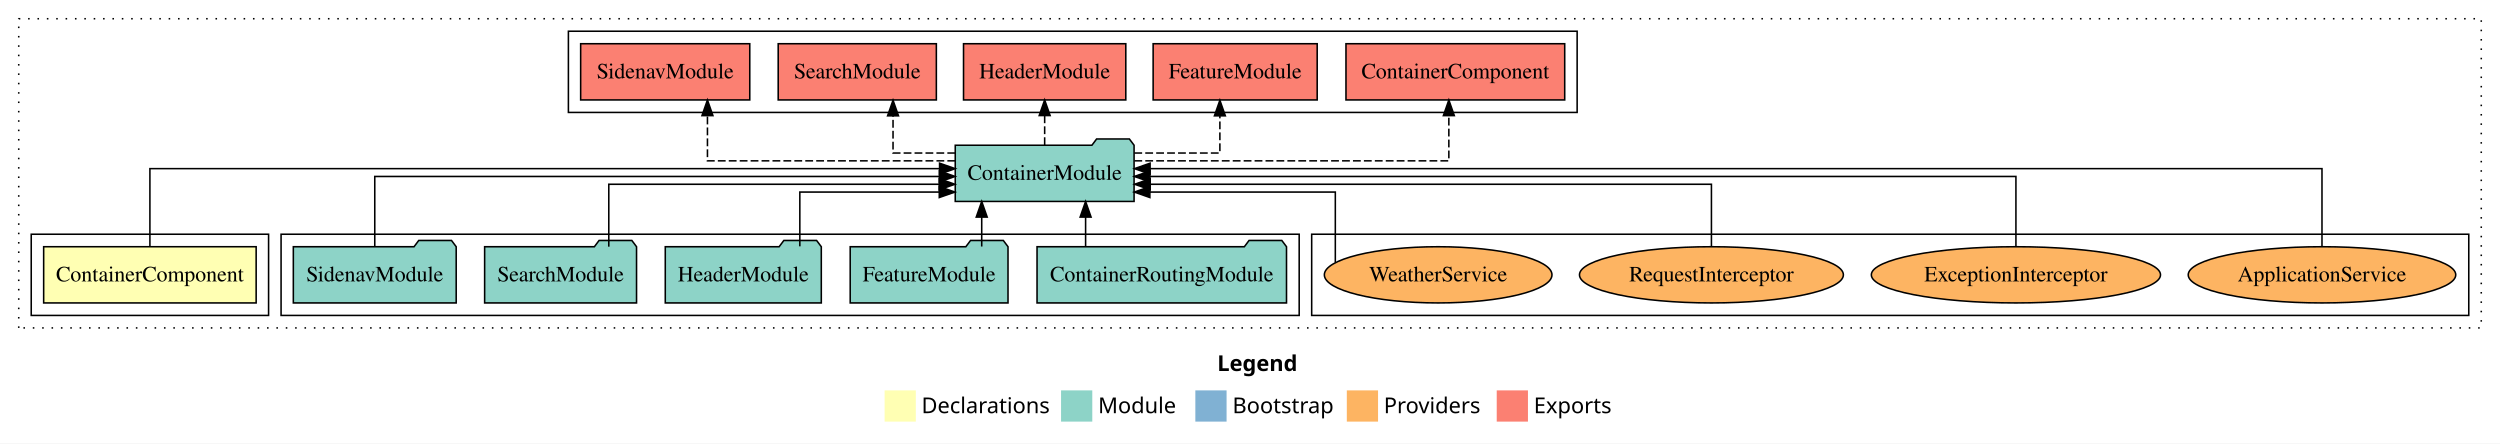
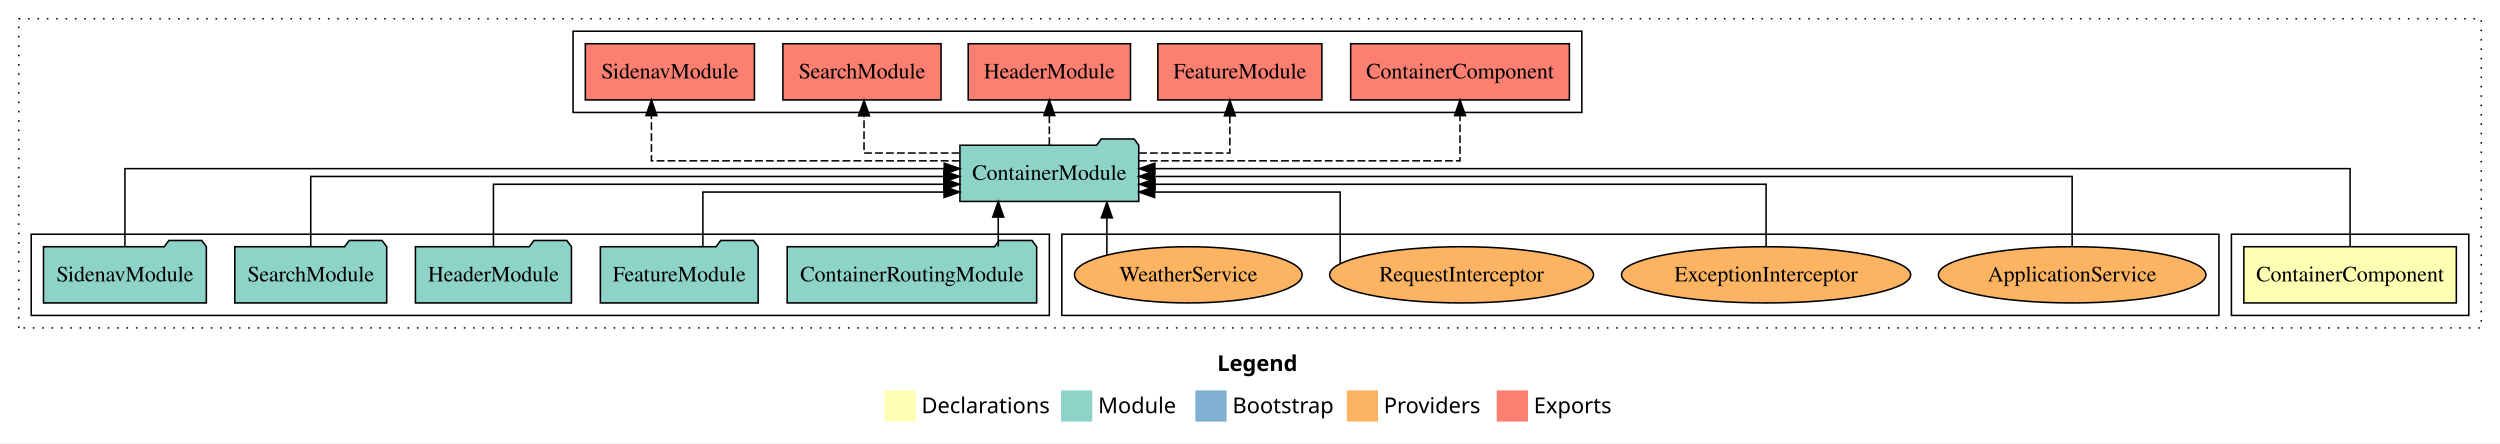
<svg xmlns="http://www.w3.org/2000/svg" width="1601pt" height="284pt" viewBox="0.00 0.00 1601.00 284.00">
  <g id="graph0" class="graph" transform="scale(1 1) rotate(0) translate(4 280)">
    <polygon fill="white" stroke="transparent" points="-4,4 -4,-280 1597,-280 1597,4 -4,4" />
    <text text-anchor="start" x="775.51" y="-42.4" font-family="sans-serif" font-weight="bold" font-size="14.00">Legend</text>
    <polygon fill="#ffffb3" stroke="transparent" points="562.5,-10 562.5,-30 582.5,-30 582.5,-10 562.5,-10" />
    <text text-anchor="start" x="586.13" y="-15.4" font-family="sans-serif" font-size="14.00">  Declarations</text>
    <polygon fill="#8dd3c7" stroke="transparent" points="675.5,-10 675.5,-30 695.5,-30 695.5,-10 675.5,-10" />
    <text text-anchor="start" x="699.23" y="-15.4" font-family="sans-serif" font-size="14.00">  Module</text>
    <polygon fill="#80b1d3" stroke="transparent" points="761.5,-10 761.5,-30 781.5,-30 781.5,-10 761.5,-10" />
    <text text-anchor="start" x="785.28" y="-15.4" font-family="sans-serif" font-size="14.00">  Bootstrap</text>
    <polygon fill="#fdb462" stroke="transparent" points="858.5,-10 858.5,-30 878.5,-30 878.5,-10 858.5,-10" />
    <text text-anchor="start" x="882.17" y="-15.4" font-family="sans-serif" font-size="14.00">  Providers</text>
    <polygon fill="#fb8072" stroke="transparent" points="954.5,-10 954.5,-30 974.5,-30 974.5,-10 954.5,-10" />
    <text text-anchor="start" x="978.23" y="-15.4" font-family="sans-serif" font-size="14.00">  Exports</text>
    <g id="clust1" class="cluster">
      <polygon fill="none" stroke="black" stroke-dasharray="1,5" points="8,-70 8,-268 1585,-268 1585,-70 8,-70" />
    </g>
+     <g id="clust5" class="cluster">
+       <polygon fill="none" stroke="black" points="363,-208 363,-260 1009,-260 1009,-208 363,-208" />
+     </g>
+     <g id="clust2" class="cluster">
+       <polygon fill="none" stroke="black" points="1425,-78 1425,-130 1577,-130 1577,-78 1425,-78" />
+     </g>
    <g id="clust7" class="cluster">
-       <polygon fill="none" stroke="black" points="836,-78 836,-130 1577,-130 1577,-78 836,-78" />
+       <polygon fill="none" stroke="black" points="676,-78 676,-130 1417,-130 1417,-78 676,-78" />
    </g>
    <g id="clust4" class="cluster">
-       <polygon fill="none" stroke="black" points="176,-78 176,-130 828,-130 828,-78 176,-78" />
-     </g>
-     <g id="clust5" class="cluster">
-       <polygon fill="none" stroke="black" points="360,-208 360,-260 1006,-260 1006,-208 360,-208" />
-     </g>
-     <g id="clust2" class="cluster">
-       <polygon fill="none" stroke="black" points="16,-78 16,-130 168,-130 168,-78 16,-78" />
+       <polygon fill="none" stroke="black" points="16,-78 16,-130 668,-130 668,-78 16,-78" />
    </g>
    <g id="node1" class="node">
-       <polygon fill="#ffffb3" stroke="black" points="160.04,-122 23.96,-122 23.96,-86 160.04,-86 160.04,-122" />
-       <text text-anchor="middle" x="92" y="-99.8" font-family="Times,serif" font-size="14.00">ContainerComponent</text>
+       <polygon fill="#ffffb3" stroke="black" points="1569.04,-122 1432.96,-122 1432.96,-86 1569.04,-86 1569.04,-122" />
+       <text text-anchor="middle" x="1501" y="-99.8" font-family="Times,serif" font-size="14.00">ContainerComponent</text>
    </g>
    <g id="node2" class="node">
-       <polygon fill="#8dd3c7" stroke="black" points="722.26,-187 719.26,-191 698.26,-191 695.26,-187 607.74,-187 607.74,-151 722.26,-151 722.26,-187" />
-       <text text-anchor="middle" x="665" y="-164.8" font-family="Times,serif" font-size="14.00">ContainerModule</text>
+       <polygon fill="#8dd3c7" stroke="black" points="725.26,-187 722.26,-191 701.26,-191 698.26,-187 610.74,-187 610.74,-151 725.26,-151 725.26,-187" />
+       <text text-anchor="middle" x="668" y="-164.8" font-family="Times,serif" font-size="14.00">ContainerModule</text>
    </g>
    <g id="edge1" class="edge">
-       <path fill="none" stroke="black" d="M92,-122.22C92,-142.37 92,-172 92,-172 92,-172 597.7,-172 597.7,-172" />
-       <polygon fill="black" stroke="black" points="597.7,-175.5 607.7,-172 597.7,-168.5 597.7,-175.5" />
+       <path fill="none" stroke="black" d="M1501,-122.22C1501,-142.37 1501,-172 1501,-172 1501,-172 735.58,-172 735.58,-172" />
+       <polygon fill="black" stroke="black" points="735.58,-168.5 725.58,-172 735.58,-175.5 735.58,-168.5" />
    </g>
    <g id="node8" class="node">
-       <polygon fill="#fb8072" stroke="black" points="998.04,-252 857.96,-252 857.96,-216 998.04,-216 998.04,-252" />
-       <text text-anchor="middle" x="928" y="-229.8" font-family="Times,serif" font-size="14.00">ContainerComponent </text>
+       <polygon fill="#fb8072" stroke="black" points="1001.04,-252 860.96,-252 860.96,-216 1001.04,-216 1001.04,-252" />
+       <text text-anchor="middle" x="931" y="-229.8" font-family="Times,serif" font-size="14.00">ContainerComponent </text>
    </g>
    <g id="edge7" class="edge">
-       <path fill="none" stroke="black" stroke-dasharray="5,2" d="M722.44,-177C798.7,-177 923.84,-177 923.84,-177 923.84,-177 923.84,-205.96 923.84,-205.96" />
-       <polygon fill="black" stroke="black" points="920.34,-205.96 923.84,-215.96 927.34,-205.96 920.34,-205.96" />
+       <path fill="none" stroke="black" stroke-dasharray="5,2" d="M725.39,-177C802.78,-177 931,-177 931,-177 931,-177 931,-205.96 931,-205.96" />
+       <polygon fill="black" stroke="black" points="927.5,-205.96 931,-215.96 934.5,-205.96 927.5,-205.96" />
    </g>
    <g id="node9" class="node">
-       <polygon fill="#fb8072" stroke="black" points="839.53,-252 734.47,-252 734.47,-216 839.53,-216 839.53,-252" />
-       <text text-anchor="middle" x="787" y="-229.8" font-family="Times,serif" font-size="14.00">FeatureModule </text>
+       <polygon fill="#fb8072" stroke="black" points="842.53,-252 737.47,-252 737.47,-216 842.53,-216 842.53,-252" />
+       <text text-anchor="middle" x="790" y="-229.8" font-family="Times,serif" font-size="14.00">FeatureModule </text>
    </g>
    <g id="edge8" class="edge">
-       <path fill="none" stroke="black" stroke-dasharray="5,2" d="M722.42,-182C750.03,-182 777.21,-182 777.21,-182 777.21,-182 777.21,-205.81 777.21,-205.81" />
-       <polygon fill="black" stroke="black" points="773.71,-205.81 777.21,-215.81 780.71,-205.81 773.71,-205.81" />
+       <path fill="none" stroke="black" stroke-dasharray="5,2" d="M725.46,-182C754.47,-182 783.59,-182 783.59,-182 783.59,-182 783.59,-205.81 783.59,-205.81" />
+       <polygon fill="black" stroke="black" points="780.09,-205.81 783.59,-215.81 787.09,-205.81 780.09,-205.81" />
    </g>
    <g id="node10" class="node">
-       <polygon fill="#fb8072" stroke="black" points="716.96,-252 613.04,-252 613.04,-216 716.96,-216 716.96,-252" />
-       <text text-anchor="middle" x="665" y="-229.8" font-family="Times,serif" font-size="14.00">HeaderModule </text>
+       <polygon fill="#fb8072" stroke="black" points="719.96,-252 616.04,-252 616.04,-216 719.96,-216 719.96,-252" />
+       <text text-anchor="middle" x="668" y="-229.8" font-family="Times,serif" font-size="14.00">HeaderModule </text>
    </g>
    <g id="edge9" class="edge">
-       <path fill="none" stroke="black" stroke-dasharray="5,2" d="M665,-187.11C665,-187.11 665,-205.99 665,-205.99" />
-       <polygon fill="black" stroke="black" points="661.5,-205.99 665,-215.99 668.5,-205.99 661.5,-205.99" />
+       <path fill="none" stroke="black" stroke-dasharray="5,2" d="M668,-187.11C668,-187.11 668,-205.99 668,-205.99" />
+       <polygon fill="black" stroke="black" points="664.5,-205.99 668,-215.99 671.5,-205.99 664.5,-205.99" />
    </g>
    <g id="node11" class="node">
-       <polygon fill="#fb8072" stroke="black" points="595.64,-252 494.36,-252 494.36,-216 595.64,-216 595.64,-252" />
-       <text text-anchor="middle" x="545" y="-229.8" font-family="Times,serif" font-size="14.00">SearchModule </text>
+       <polygon fill="#fb8072" stroke="black" points="598.64,-252 497.36,-252 497.36,-216 598.64,-216 598.64,-252" />
+       <text text-anchor="middle" x="548" y="-229.8" font-family="Times,serif" font-size="14.00">SearchModule </text>
    </g>
    <g id="edge10" class="edge">
-       <path fill="none" stroke="black" stroke-dasharray="5,2" d="M607.68,-182C586.65,-182 567.9,-182 567.9,-182 567.9,-182 567.9,-205.81 567.9,-205.81" />
-       <polygon fill="black" stroke="black" points="564.4,-205.81 567.9,-215.81 571.4,-205.81 564.4,-205.81" />
+       <path fill="none" stroke="black" stroke-dasharray="5,2" d="M610.4,-182C580.16,-182 549.32,-182 549.32,-182 549.32,-182 549.32,-205.81 549.32,-205.81" />
+       <polygon fill="black" stroke="black" points="545.82,-205.81 549.32,-215.81 552.82,-205.81 545.82,-205.81" />
    </g>
    <g id="node12" class="node">
-       <polygon fill="#fb8072" stroke="black" points="476.15,-252 367.85,-252 367.85,-216 476.15,-216 476.15,-252" />
-       <text text-anchor="middle" x="422" y="-229.8" font-family="Times,serif" font-size="14.00">SidenavModule </text>
+       <polygon fill="#fb8072" stroke="black" points="479.15,-252 370.85,-252 370.85,-216 479.15,-216 479.15,-252" />
+       <text text-anchor="middle" x="425" y="-229.8" font-family="Times,serif" font-size="14.00">SidenavModule </text>
    </g>
    <g id="edge11" class="edge">
-       <path fill="none" stroke="black" stroke-dasharray="5,2" d="M607.7,-177C543.72,-177 449.05,-177 449.05,-177 449.05,-177 449.05,-205.96 449.05,-205.96" />
-       <polygon fill="black" stroke="black" points="445.55,-205.96 449.05,-215.96 452.55,-205.96 445.55,-205.96" />
+       <path fill="none" stroke="black" stroke-dasharray="5,2" d="M610.5,-177C535.34,-177 413.18,-177 413.18,-177 413.18,-177 413.18,-205.96 413.18,-205.96" />
+       <polygon fill="black" stroke="black" points="409.68,-205.96 413.18,-215.96 416.68,-205.96 409.68,-205.96" />
    </g>
    <g id="node3" class="node">
-       <polygon fill="#8dd3c7" stroke="black" points="819.88,-122 816.88,-126 795.88,-126 792.88,-122 660.12,-122 660.12,-86 819.88,-86 819.88,-122" />
-       <text text-anchor="middle" x="740" y="-99.8" font-family="Times,serif" font-size="14.00">ContainerRoutingModule</text>
+       <polygon fill="#8dd3c7" stroke="black" points="659.88,-122 656.88,-126 635.88,-126 632.88,-122 500.12,-122 500.12,-86 659.88,-86 659.88,-122" />
+       <text text-anchor="middle" x="580" y="-99.8" font-family="Times,serif" font-size="14.00">ContainerRoutingModule</text>
    </g>
    <g id="edge2" class="edge">
-       <path fill="none" stroke="black" d="M691.22,-122.11C691.22,-122.11 691.22,-140.99 691.22,-140.99" />
-       <polygon fill="black" stroke="black" points="687.72,-140.99 691.22,-150.99 694.72,-140.99 687.72,-140.99" />
+       <path fill="none" stroke="black" d="M635.28,-122.11C635.28,-122.11 635.28,-140.99 635.28,-140.99" />
+       <polygon fill="black" stroke="black" points="631.78,-140.99 635.28,-150.99 638.78,-140.99 631.78,-140.99" />
    </g>
    <g id="node4" class="node">
-       <polygon fill="#8dd3c7" stroke="black" points="641.53,-122 638.53,-126 617.53,-126 614.53,-122 540.47,-122 540.47,-86 641.53,-86 641.53,-122" />
-       <text text-anchor="middle" x="591" y="-99.8" font-family="Times,serif" font-size="14.00">FeatureModule</text>
+       <polygon fill="#8dd3c7" stroke="black" points="481.53,-122 478.53,-126 457.53,-126 454.53,-122 380.47,-122 380.47,-86 481.53,-86 481.53,-122" />
+       <text text-anchor="middle" x="431" y="-99.8" font-family="Times,serif" font-size="14.00">FeatureModule</text>
    </g>
    <g id="edge3" class="edge">
-       <path fill="none" stroke="black" d="M624.69,-122.11C624.69,-122.11 624.69,-140.99 624.69,-140.99" />
-       <polygon fill="black" stroke="black" points="621.19,-140.99 624.69,-150.99 628.19,-140.99 621.19,-140.99" />
+       <path fill="none" stroke="black" d="M446.13,-122.24C446.13,-137.57 446.13,-157 446.13,-157 446.13,-157 600.57,-157 600.57,-157" />
+       <polygon fill="black" stroke="black" points="600.57,-160.5 610.57,-157 600.57,-153.5 600.57,-160.5" />
    </g>
    <g id="node5" class="node">
-       <polygon fill="#8dd3c7" stroke="black" points="521.96,-122 518.96,-126 497.96,-126 494.96,-122 422.04,-122 422.04,-86 521.96,-86 521.96,-122" />
-       <text text-anchor="middle" x="472" y="-99.8" font-family="Times,serif" font-size="14.00">HeaderModule</text>
+       <polygon fill="#8dd3c7" stroke="black" points="361.96,-122 358.96,-126 337.96,-126 334.96,-122 262.04,-122 262.04,-86 361.96,-86 361.96,-122" />
+       <text text-anchor="middle" x="312" y="-99.8" font-family="Times,serif" font-size="14.00">HeaderModule</text>
    </g>
    <g id="edge4" class="edge">
-       <path fill="none" stroke="black" d="M508.21,-122.24C508.21,-137.57 508.21,-157 508.21,-157 508.21,-157 597.51,-157 597.51,-157" />
-       <polygon fill="black" stroke="black" points="597.51,-160.5 607.51,-157 597.51,-153.5 597.51,-160.5" />
+       <path fill="none" stroke="black" d="M312,-122.03C312,-139.06 312,-162 312,-162 312,-162 600.41,-162 600.41,-162" />
+       <polygon fill="black" stroke="black" points="600.41,-165.5 610.41,-162 600.41,-158.5 600.41,-165.5" />
    </g>
    <g id="node6" class="node">
-       <polygon fill="#8dd3c7" stroke="black" points="403.64,-122 400.64,-126 379.64,-126 376.64,-122 306.36,-122 306.36,-86 403.64,-86 403.64,-122" />
-       <text text-anchor="middle" x="355" y="-99.8" font-family="Times,serif" font-size="14.00">SearchModule</text>
+       <polygon fill="#8dd3c7" stroke="black" points="243.64,-122 240.64,-126 219.64,-126 216.64,-122 146.36,-122 146.36,-86 243.64,-86 243.64,-122" />
+       <text text-anchor="middle" x="195" y="-99.8" font-family="Times,serif" font-size="14.00">SearchModule</text>
    </g>
    <g id="edge5" class="edge">
-       <path fill="none" stroke="black" d="M385.87,-122.03C385.87,-139.06 385.87,-162 385.87,-162 385.87,-162 597.5,-162 597.5,-162" />
-       <polygon fill="black" stroke="black" points="597.5,-165.5 607.5,-162 597.5,-158.5 597.5,-165.5" />
+       <path fill="none" stroke="black" d="M195,-122.22C195,-140.83 195,-167 195,-167 195,-167 600.47,-167 600.47,-167" />
+       <polygon fill="black" stroke="black" points="600.47,-170.5 610.47,-167 600.47,-163.5 600.47,-170.5" />
    </g>
    <g id="node7" class="node">
-       <polygon fill="#8dd3c7" stroke="black" points="288.15,-122 285.15,-126 264.15,-126 261.15,-122 183.85,-122 183.85,-86 288.15,-86 288.15,-122" />
-       <text text-anchor="middle" x="236" y="-99.8" font-family="Times,serif" font-size="14.00">SidenavModule</text>
+       <polygon fill="#8dd3c7" stroke="black" points="128.15,-122 125.15,-126 104.15,-126 101.15,-122 23.85,-122 23.85,-86 128.15,-86 128.15,-122" />
+       <text text-anchor="middle" x="76" y="-99.8" font-family="Times,serif" font-size="14.00">SidenavModule</text>
    </g>
    <g id="edge6" class="edge">
-       <path fill="none" stroke="black" d="M236,-122.22C236,-140.83 236,-167 236,-167 236,-167 597.59,-167 597.59,-167" />
-       <polygon fill="black" stroke="black" points="597.59,-170.5 607.59,-167 597.59,-163.5 597.59,-170.5" />
+       <path fill="none" stroke="black" d="M76,-122.22C76,-142.37 76,-172 76,-172 76,-172 600.7,-172 600.7,-172" />
+       <polygon fill="black" stroke="black" points="600.7,-175.5 610.7,-172 600.7,-168.5 600.7,-175.5" />
    </g>
    <g id="node13" class="node">
-       <ellipse fill="#fdb462" stroke="black" cx="1483" cy="-104" rx="85.67" ry="18" />
-       <text text-anchor="middle" x="1483" y="-99.8" font-family="Times,serif" font-size="14.00">ApplicationService</text>
+       <ellipse fill="#fdb462" stroke="black" cx="1323" cy="-104" rx="85.67" ry="18" />
+       <text text-anchor="middle" x="1323" y="-99.8" font-family="Times,serif" font-size="14.00">ApplicationService</text>
    </g>
    <g id="edge12" class="edge">
-       <path fill="none" stroke="black" d="M1483,-122.22C1483,-142.37 1483,-172 1483,-172 1483,-172 732.52,-172 732.52,-172" />
-       <polygon fill="black" stroke="black" points="732.52,-168.5 722.52,-172 732.52,-175.5 732.52,-168.5" />
+       <path fill="none" stroke="black" d="M1323,-122.22C1323,-140.83 1323,-167 1323,-167 1323,-167 735.27,-167 735.27,-167" />
+       <polygon fill="black" stroke="black" points="735.27,-163.5 725.27,-167 735.27,-170.5 735.27,-163.5" />
    </g>
    <g id="node14" class="node">
-       <ellipse fill="#fdb462" stroke="black" cx="1287" cy="-104" rx="92.6" ry="18" />
-       <text text-anchor="middle" x="1287" y="-99.8" font-family="Times,serif" font-size="14.00">ExceptionInterceptor</text>
+       <ellipse fill="#fdb462" stroke="black" cx="1127" cy="-104" rx="92.6" ry="18" />
+       <text text-anchor="middle" x="1127" y="-99.8" font-family="Times,serif" font-size="14.00">ExceptionInterceptor</text>
    </g>
    <g id="edge13" class="edge">
-       <path fill="none" stroke="black" d="M1287,-122.22C1287,-140.83 1287,-167 1287,-167 1287,-167 732.4,-167 732.4,-167" />
-       <polygon fill="black" stroke="black" points="732.4,-163.5 722.4,-167 732.4,-170.5 732.4,-163.5" />
+       <path fill="none" stroke="black" d="M1127,-122.03C1127,-139.06 1127,-162 1127,-162 1127,-162 735.67,-162 735.67,-162" />
+       <polygon fill="black" stroke="black" points="735.67,-158.5 725.67,-162 735.67,-165.5 735.67,-158.5" />
    </g>
    <g id="node15" class="node">
-       <ellipse fill="#fdb462" stroke="black" cx="1092" cy="-104" rx="84.51" ry="18" />
-       <text text-anchor="middle" x="1092" y="-99.8" font-family="Times,serif" font-size="14.00">RequestInterceptor</text>
+       <ellipse fill="#fdb462" stroke="black" cx="932" cy="-104" rx="84.51" ry="18" />
+       <text text-anchor="middle" x="932" y="-99.8" font-family="Times,serif" font-size="14.00">RequestInterceptor</text>
    </g>
    <g id="edge14" class="edge">
-       <path fill="none" stroke="black" d="M1092,-122.03C1092,-139.06 1092,-162 1092,-162 1092,-162 732.59,-162 732.59,-162" />
-       <polygon fill="black" stroke="black" points="732.59,-158.5 722.59,-162 732.59,-165.5 732.59,-158.5" />
+       <path fill="none" stroke="black" d="M854.24,-111.37C854.24,-125.93 854.24,-157 854.24,-157 854.24,-157 735.4,-157 735.4,-157" />
+       <polygon fill="black" stroke="black" points="735.4,-153.5 725.4,-157 735.4,-160.5 735.4,-153.5" />
    </g>
    <g id="node16" class="node">
-       <ellipse fill="#fdb462" stroke="black" cx="917" cy="-104" rx="72.89" ry="18" />
-       <text text-anchor="middle" x="917" y="-99.8" font-family="Times,serif" font-size="14.00">WeatherService</text>
+       <ellipse fill="#fdb462" stroke="black" cx="757" cy="-104" rx="72.89" ry="18" />
+       <text text-anchor="middle" x="757" y="-99.8" font-family="Times,serif" font-size="14.00">WeatherService</text>
    </g>
    <g id="edge15" class="edge">
-       <path fill="none" stroke="black" d="M851.14,-111.82C851.14,-126.56 851.14,-157 851.14,-157 851.14,-157 732.37,-157 732.37,-157" />
-       <polygon fill="black" stroke="black" points="732.37,-153.5 722.37,-157 732.37,-160.5 732.37,-153.5" />
+       <path fill="none" stroke="black" d="M704.84,-116.84C704.84,-116.84 704.84,-140.52 704.84,-140.52" />
+       <polygon fill="black" stroke="black" points="701.34,-140.52 704.84,-150.52 708.34,-140.52 701.34,-140.52" />
    </g>
  </g>
</svg>
